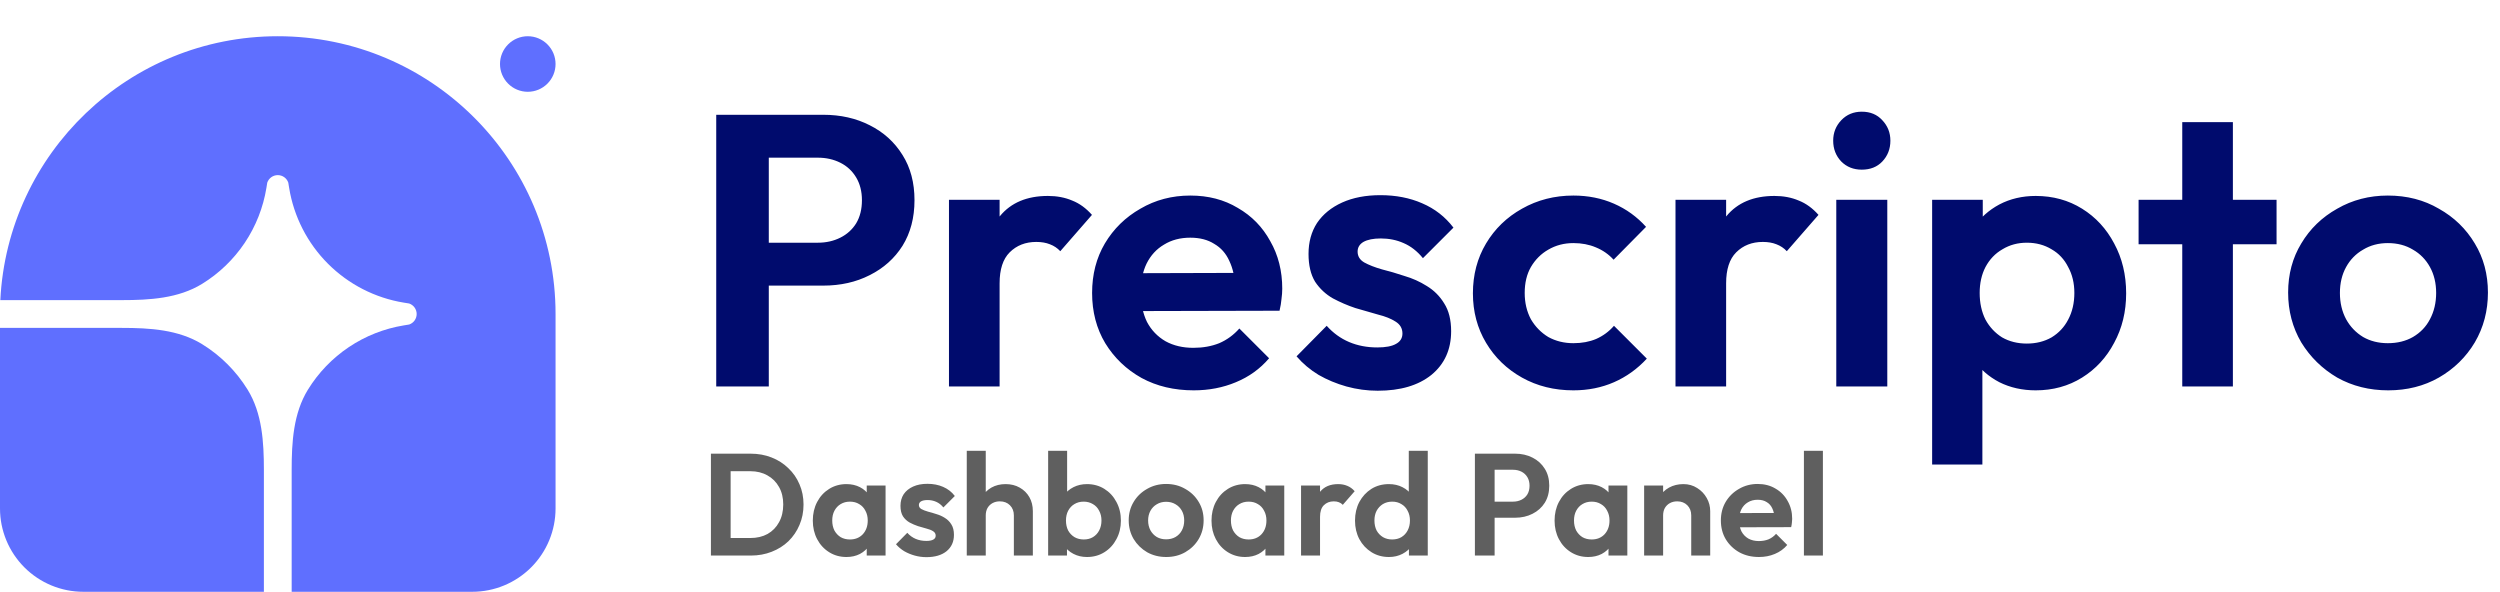
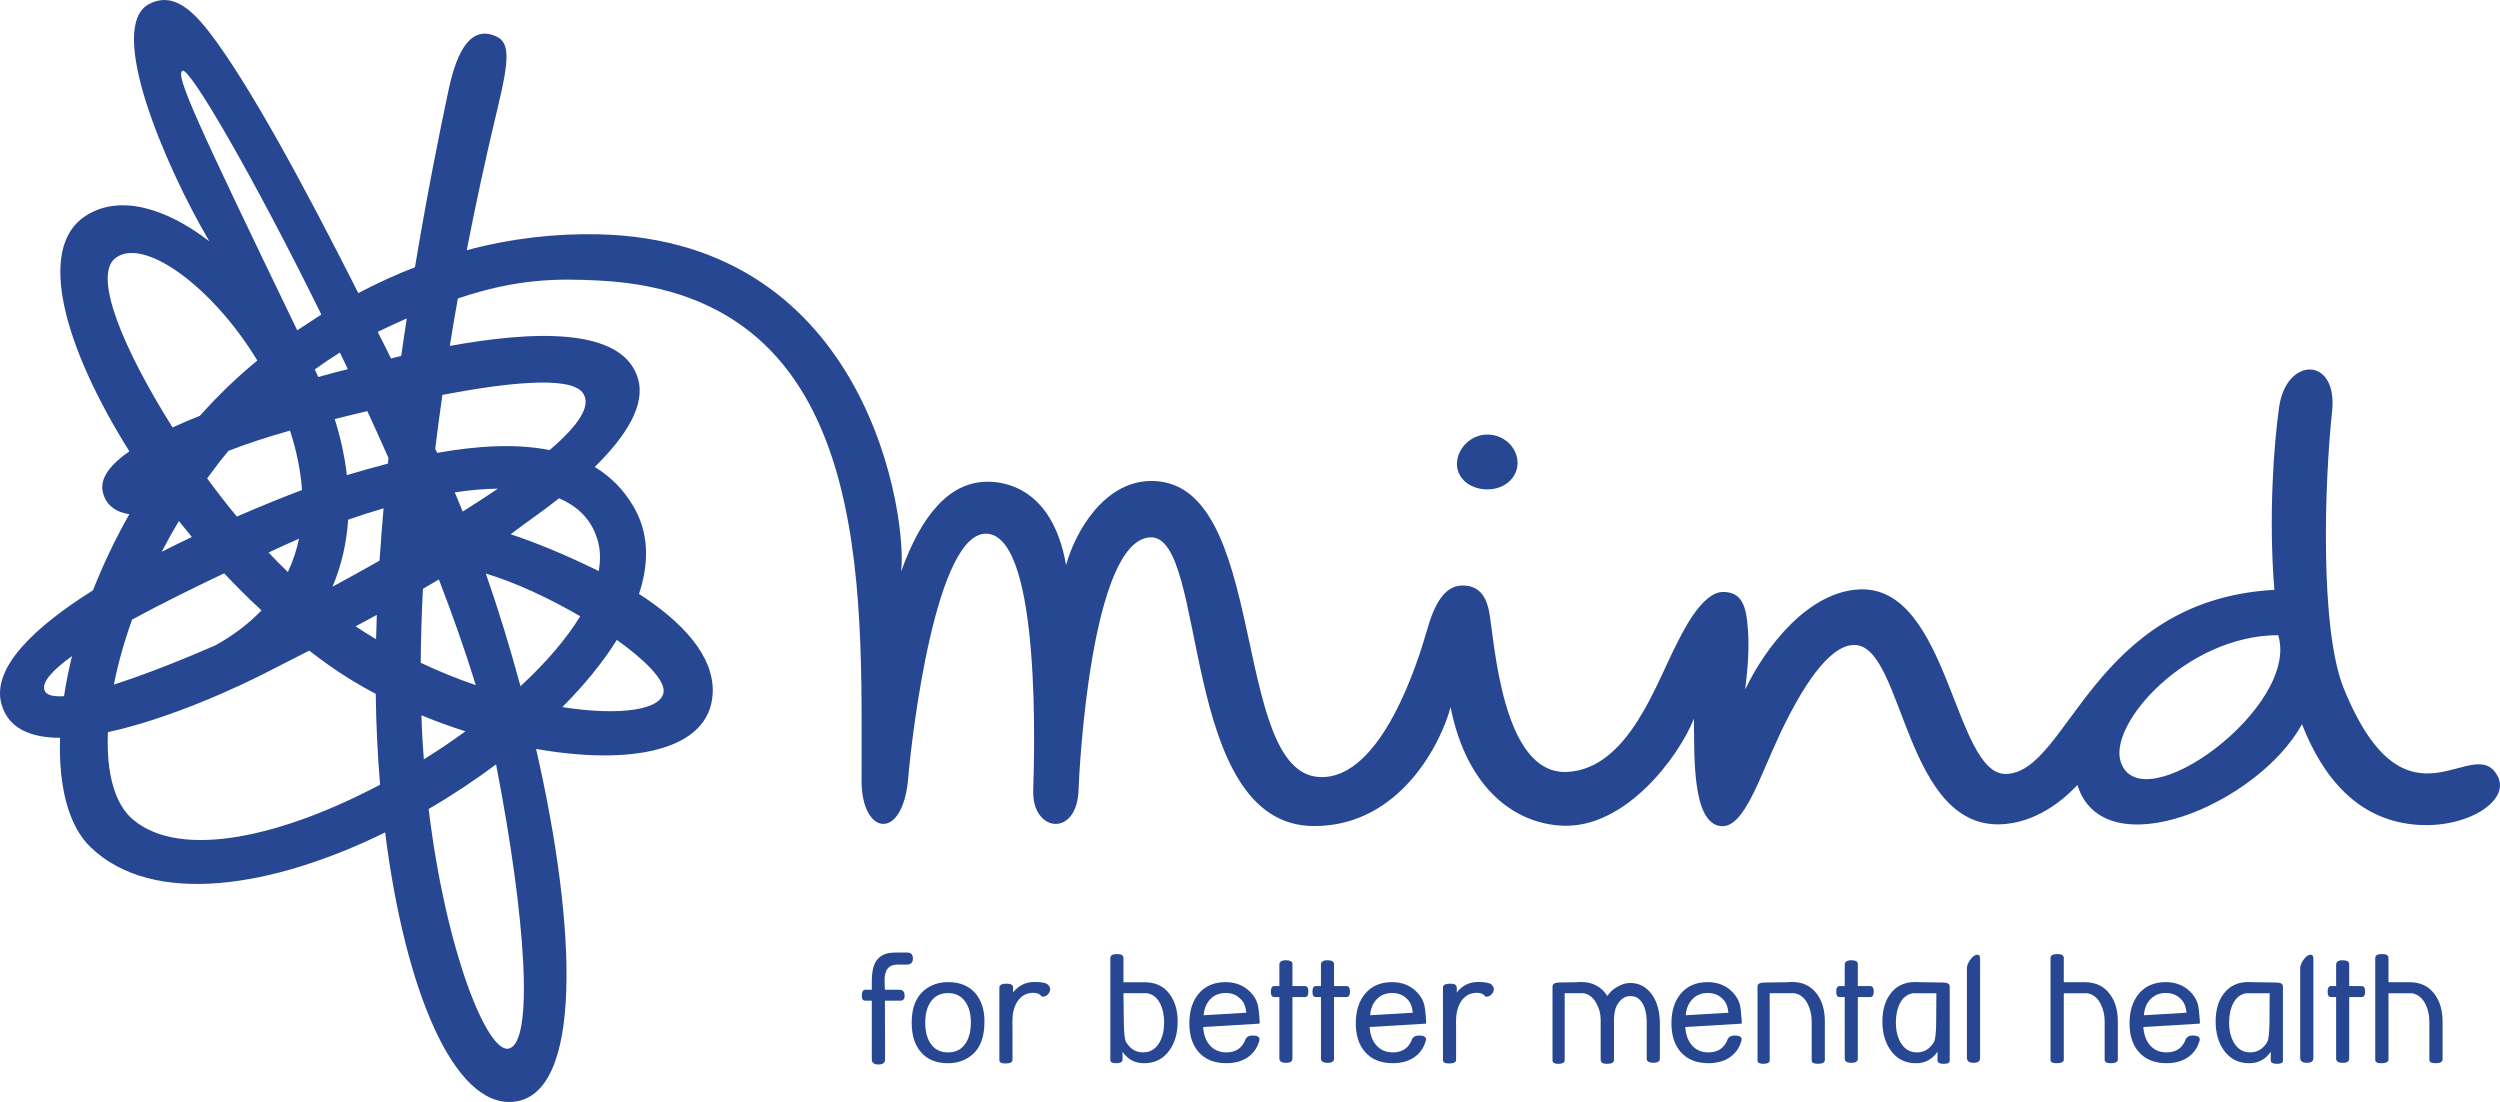
- <svg xmlns="http://www.w3.org/2000/svg" width="207" height="49" viewBox="0 0 207 49" fill="none">
-   <path d="M23 3C35.703 3 46 13.297 46 26V42.1C46 43.93 45.273 45.685 43.979 46.979C42.685 48.273 40.93 49 39.1 49H24.15V38.91C24.15 36.608 24.29 34.222 25.497 32.263C26.362 30.859 27.518 29.657 28.888 28.738C30.258 27.82 31.81 27.208 33.437 26.942L33.878 26.87C34.059 26.808 34.217 26.691 34.328 26.535C34.44 26.379 34.5 26.192 34.5 26C34.5 25.808 34.44 25.621 34.328 25.465C34.217 25.309 34.059 25.192 33.878 25.129L33.437 25.058C31.059 24.67 28.863 23.544 27.159 21.84C25.456 20.137 24.33 17.941 23.942 15.563L23.87 15.122C23.808 14.941 23.691 14.783 23.535 14.671C23.379 14.56 23.192 14.5 23 14.5C22.808 14.5 22.621 14.56 22.465 14.671C22.309 14.783 22.191 14.941 22.129 15.122L22.058 15.563C21.792 17.19 21.18 18.741 20.261 20.111C19.343 21.481 18.141 22.638 16.737 23.502C14.777 24.71 12.392 24.85 10.09 24.85H0.027C0.629 12.682 10.683 3 23 3Z" fill="#5F6FFF" />
-   <path d="M0 27.15H10.09C12.392 27.15 14.777 27.29 16.737 28.498C18.269 29.442 19.558 30.731 20.502 32.263C21.71 34.222 21.85 36.608 21.85 38.91V49H6.9C5.07 49 3.315 48.273 2.021 46.979C0.727 45.685 0 43.93 0 42.1L0 27.15ZM46 5.3C46 5.91 45.758 6.495 45.326 6.926C44.895 7.358 44.31 7.6 43.7 7.6C43.09 7.6 42.505 7.358 42.074 6.926C41.642 6.495 41.4 5.91 41.4 5.3C41.4 4.69 41.642 4.105 42.074 3.674C42.505 3.242 43.09 3 43.7 3C44.31 3 44.895 3.242 45.326 3.674C45.758 4.105 46 4.69 46 5.3Z" fill="#5F6FFF" />
-   <path d="M62.504 23.648V20.096H67.72C68.403 20.096 69.021 19.957 69.576 19.68C70.131 19.403 70.568 19.008 70.888 18.496C71.208 17.963 71.368 17.323 71.368 16.576C71.368 15.851 71.208 15.221 70.888 14.688C70.568 14.155 70.131 13.749 69.576 13.472C69.021 13.195 68.403 13.056 67.72 13.056H62.504V9.504H68.168C69.597 9.504 70.877 9.792 72.008 10.368C73.16 10.944 74.067 11.765 74.728 12.832C75.389 13.877 75.72 15.125 75.72 16.576C75.72 18.027 75.389 19.285 74.728 20.352C74.067 21.397 73.16 22.208 72.008 22.784C70.877 23.36 69.597 23.648 68.168 23.648H62.504ZM59.304 32V9.504H63.656V32H59.304ZM78.575 32V16.544H82.767V32H78.575ZM82.767 23.456L81.135 22.368C81.327 20.469 81.881 18.976 82.799 17.888C83.716 16.779 85.039 16.224 86.767 16.224C87.513 16.224 88.185 16.352 88.783 16.608C89.38 16.843 89.924 17.237 90.415 17.792L87.791 20.8C87.556 20.544 87.268 20.352 86.927 20.224C86.607 20.096 86.233 20.032 85.807 20.032C84.911 20.032 84.175 20.32 83.599 20.896C83.044 21.451 82.767 22.304 82.767 23.456ZM98.842 32.32C97.22 32.32 95.78 31.979 94.522 31.296C93.263 30.592 92.26 29.632 91.514 28.416C90.788 27.2 90.426 25.813 90.426 24.256C90.426 22.72 90.778 21.355 91.482 20.16C92.207 18.944 93.188 17.984 94.426 17.28C95.663 16.555 97.039 16.192 98.554 16.192C100.047 16.192 101.359 16.533 102.49 17.216C103.642 17.877 104.538 18.795 105.178 19.968C105.839 21.12 106.17 22.432 106.17 23.904C106.17 24.181 106.148 24.469 106.106 24.768C106.084 25.045 106.031 25.365 105.946 25.728L92.954 25.76V22.624L103.994 22.592L102.298 23.904C102.255 22.987 102.084 22.219 101.786 21.6C101.508 20.981 101.092 20.512 100.538 20.192C100.004 19.851 99.343 19.68 98.554 19.68C97.722 19.68 96.996 19.872 96.378 20.256C95.759 20.619 95.279 21.141 94.938 21.824C94.618 22.485 94.458 23.275 94.458 24.192C94.458 25.131 94.628 25.952 94.97 26.656C95.332 27.339 95.844 27.872 96.506 28.256C97.167 28.619 97.935 28.8 98.81 28.8C99.599 28.8 100.314 28.672 100.954 28.416C101.594 28.139 102.148 27.733 102.618 27.2L105.082 29.664C104.335 30.539 103.418 31.2 102.33 31.648C101.263 32.096 100.1 32.32 98.842 32.32ZM114.074 32.352C113.2 32.352 112.336 32.235 111.482 32C110.65 31.765 109.882 31.445 109.178 31.04C108.474 30.613 107.866 30.101 107.354 29.504L109.85 26.976C110.384 27.573 111.002 28.021 111.706 28.32C112.41 28.619 113.189 28.768 114.042 28.768C114.725 28.768 115.237 28.672 115.578 28.48C115.941 28.288 116.122 28 116.122 27.616C116.122 27.189 115.93 26.859 115.546 26.624C115.184 26.389 114.704 26.197 114.106 26.048C113.509 25.877 112.88 25.696 112.218 25.504C111.578 25.291 110.96 25.024 110.362 24.704C109.765 24.363 109.274 23.904 108.89 23.328C108.528 22.731 108.346 21.963 108.346 21.024C108.346 20.043 108.581 19.189 109.05 18.464C109.541 17.739 110.234 17.173 111.13 16.768C112.026 16.363 113.082 16.16 114.298 16.16C115.578 16.16 116.73 16.384 117.754 16.832C118.8 17.28 119.664 17.952 120.346 18.848L117.818 21.376C117.349 20.8 116.816 20.384 116.218 20.128C115.642 19.872 115.013 19.744 114.33 19.744C113.712 19.744 113.232 19.84 112.89 20.032C112.57 20.224 112.41 20.491 112.41 20.832C112.41 21.216 112.592 21.515 112.954 21.728C113.338 21.941 113.829 22.133 114.426 22.304C115.024 22.453 115.642 22.635 116.282 22.848C116.944 23.04 117.562 23.317 118.138 23.68C118.736 24.043 119.216 24.523 119.578 25.12C119.962 25.717 120.154 26.485 120.154 27.424C120.154 28.939 119.61 30.144 118.522 31.04C117.434 31.915 115.952 32.352 114.074 32.352ZM130.277 32.32C128.698 32.32 127.28 31.968 126.021 31.264C124.762 30.56 123.77 29.6 123.045 28.384C122.32 27.168 121.957 25.803 121.957 24.288C121.957 22.752 122.32 21.376 123.045 20.16C123.77 18.944 124.762 17.984 126.021 17.28C127.301 16.555 128.72 16.192 130.277 16.192C131.493 16.192 132.613 16.416 133.637 16.864C134.661 17.312 135.546 17.952 136.293 18.784L133.605 21.504C133.2 21.056 132.709 20.715 132.133 20.48C131.578 20.245 130.96 20.128 130.277 20.128C129.509 20.128 128.816 20.309 128.197 20.672C127.6 21.013 127.12 21.493 126.757 22.112C126.416 22.709 126.245 23.424 126.245 24.256C126.245 25.067 126.416 25.792 126.757 26.432C127.12 27.051 127.6 27.541 128.197 27.904C128.816 28.245 129.509 28.416 130.277 28.416C130.981 28.416 131.61 28.299 132.165 28.064C132.741 27.808 133.232 27.445 133.637 26.976L136.357 29.696C135.568 30.549 134.661 31.2 133.637 31.648C132.613 32.096 131.493 32.32 130.277 32.32ZM138.731 32V16.544H142.923V32H138.731ZM142.923 23.456L141.291 22.368C141.483 20.469 142.038 18.976 142.955 17.888C143.872 16.779 145.195 16.224 146.923 16.224C147.67 16.224 148.342 16.352 148.939 16.608C149.536 16.843 150.08 17.237 150.571 17.792L147.947 20.8C147.712 20.544 147.424 20.352 147.083 20.224C146.763 20.096 146.39 20.032 145.963 20.032C145.067 20.032 144.331 20.32 143.755 20.896C143.2 21.451 142.923 22.304 142.923 23.456ZM152.044 32V16.544H156.268V32H152.044ZM154.156 14.048C153.473 14.048 152.908 13.824 152.46 13.376C152.012 12.907 151.788 12.331 151.788 11.648C151.788 10.987 152.012 10.421 152.46 9.952C152.908 9.483 153.473 9.248 154.156 9.248C154.86 9.248 155.425 9.483 155.852 9.952C156.3 10.421 156.524 10.987 156.524 11.648C156.524 12.331 156.3 12.907 155.852 13.376C155.425 13.824 154.86 14.048 154.156 14.048ZM168.557 32.32C167.448 32.32 166.445 32.096 165.549 31.648C164.653 31.179 163.938 30.549 163.405 29.76C162.872 28.971 162.584 28.064 162.541 27.04V21.568C162.584 20.544 162.872 19.637 163.405 18.848C163.96 18.037 164.674 17.397 165.549 16.928C166.445 16.459 167.448 16.224 168.557 16.224C169.986 16.224 171.266 16.576 172.397 17.28C173.528 17.984 174.413 18.944 175.053 20.16C175.714 21.376 176.045 22.752 176.045 24.288C176.045 25.803 175.714 27.168 175.053 28.384C174.413 29.6 173.528 30.56 172.397 31.264C171.266 31.968 169.986 32.32 168.557 32.32ZM167.821 28.448C168.589 28.448 169.272 28.277 169.869 27.936C170.466 27.573 170.925 27.083 171.245 26.464C171.586 25.824 171.757 25.088 171.757 24.256C171.757 23.445 171.586 22.731 171.245 22.112C170.925 21.472 170.466 20.981 169.869 20.64C169.272 20.277 168.589 20.096 167.821 20.096C167.074 20.096 166.402 20.277 165.805 20.64C165.208 20.981 164.738 21.472 164.397 22.112C164.077 22.731 163.917 23.445 163.917 24.256C163.917 25.088 164.077 25.824 164.397 26.464C164.738 27.083 165.197 27.573 165.773 27.936C166.37 28.277 167.053 28.448 167.821 28.448ZM159.981 38.464V16.544H164.173V20.608L163.469 24.352L164.141 28.096V38.464H159.981ZM180.691 32V10.112H184.883V32H180.691ZM177.075 20.224V16.544H188.499V20.224H177.075ZM197.745 32.32C196.188 32.32 194.78 31.968 193.521 31.264C192.284 30.539 191.292 29.568 190.545 28.352C189.82 27.115 189.457 25.739 189.457 24.224C189.457 22.709 189.82 21.355 190.545 20.16C191.27 18.944 192.262 17.984 193.521 17.28C194.78 16.555 196.177 16.192 197.713 16.192C199.292 16.192 200.7 16.555 201.937 17.28C203.196 17.984 204.188 18.944 204.913 20.16C205.638 21.355 206.001 22.709 206.001 24.224C206.001 25.739 205.638 27.115 204.913 28.352C204.188 29.568 203.196 30.539 201.937 31.264C200.7 31.968 199.302 32.32 197.745 32.32ZM197.713 28.416C198.502 28.416 199.196 28.245 199.793 27.904C200.412 27.541 200.881 27.051 201.201 26.432C201.542 25.792 201.713 25.067 201.713 24.256C201.713 23.445 201.542 22.731 201.201 22.112C200.86 21.493 200.39 21.013 199.793 20.672C199.196 20.309 198.502 20.128 197.713 20.128C196.945 20.128 196.262 20.309 195.665 20.672C195.068 21.013 194.598 21.493 194.257 22.112C193.916 22.731 193.745 23.445 193.745 24.256C193.745 25.067 193.916 25.792 194.257 26.432C194.598 27.051 195.068 27.541 195.665 27.904C196.262 28.245 196.945 28.416 197.713 28.416Z" fill="#000B6D" />
-   <path d="M59.98 46V44.548H62.128C62.672 44.548 63.148 44.436 63.556 44.212C63.964 43.98 64.28 43.656 64.504 43.24C64.736 42.824 64.852 42.332 64.852 41.764C64.852 41.212 64.736 40.732 64.504 40.324C64.272 39.908 63.952 39.588 63.544 39.364C63.136 39.132 62.664 39.016 62.128 39.016H59.944V37.564H62.152C62.776 37.564 63.352 37.668 63.88 37.876C64.416 38.084 64.88 38.38 65.272 38.764C65.672 39.14 65.98 39.584 66.196 40.096C66.42 40.608 66.532 41.168 66.532 41.776C66.532 42.384 66.42 42.948 66.196 43.468C65.98 43.98 65.676 44.428 65.284 44.812C64.892 45.188 64.428 45.48 63.892 45.688C63.364 45.896 62.792 46 62.176 46H59.98ZM58.864 46V37.564H60.496V46H58.864ZM70.085 46.12C69.557 46.12 69.081 45.988 68.657 45.724C68.233 45.46 67.901 45.1 67.661 44.644C67.421 44.188 67.301 43.676 67.301 43.108C67.301 42.532 67.421 42.016 67.661 41.56C67.901 41.104 68.233 40.744 68.657 40.48C69.081 40.216 69.557 40.084 70.085 40.084C70.501 40.084 70.873 40.168 71.201 40.336C71.529 40.504 71.789 40.74 71.981 41.044C72.181 41.34 72.289 41.676 72.305 42.052V44.14C72.289 44.524 72.181 44.864 71.981 45.16C71.789 45.456 71.529 45.692 71.201 45.868C70.873 46.036 70.501 46.12 70.085 46.12ZM70.373 44.668C70.813 44.668 71.169 44.524 71.441 44.236C71.713 43.94 71.849 43.56 71.849 43.096C71.849 42.792 71.785 42.524 71.657 42.292C71.537 42.052 71.365 41.868 71.141 41.74C70.925 41.604 70.669 41.536 70.373 41.536C70.085 41.536 69.829 41.604 69.605 41.74C69.389 41.868 69.217 42.052 69.089 42.292C68.969 42.524 68.909 42.792 68.909 43.096C68.909 43.408 68.969 43.684 69.089 43.924C69.217 44.156 69.389 44.34 69.605 44.476C69.829 44.604 70.085 44.668 70.373 44.668ZM71.765 46V44.44L72.017 43.024L71.765 41.632V40.204H73.325V46H71.765ZM76.707 46.132C76.379 46.132 76.055 46.088 75.736 46C75.424 45.912 75.135 45.792 74.871 45.64C74.608 45.48 74.379 45.288 74.188 45.064L75.124 44.116C75.323 44.34 75.555 44.508 75.82 44.62C76.084 44.732 76.376 44.788 76.695 44.788C76.951 44.788 77.144 44.752 77.272 44.68C77.407 44.608 77.475 44.5 77.475 44.356C77.475 44.196 77.403 44.072 77.26 43.984C77.124 43.896 76.944 43.824 76.719 43.768C76.496 43.704 76.26 43.636 76.011 43.564C75.772 43.484 75.54 43.384 75.316 43.264C75.091 43.136 74.907 42.964 74.763 42.748C74.627 42.524 74.559 42.236 74.559 41.884C74.559 41.516 74.647 41.196 74.823 40.924C75.007 40.652 75.267 40.44 75.603 40.288C75.939 40.136 76.335 40.06 76.791 40.06C77.272 40.06 77.704 40.144 78.088 40.312C78.48 40.48 78.803 40.732 79.059 41.068L78.112 42.016C77.936 41.8 77.736 41.644 77.511 41.548C77.296 41.452 77.059 41.404 76.803 41.404C76.572 41.404 76.391 41.44 76.263 41.512C76.144 41.584 76.084 41.684 76.084 41.812C76.084 41.956 76.151 42.068 76.287 42.148C76.431 42.228 76.615 42.3 76.84 42.364C77.064 42.42 77.296 42.488 77.535 42.568C77.784 42.64 78.016 42.744 78.231 42.88C78.456 43.016 78.635 43.196 78.772 43.42C78.915 43.644 78.987 43.932 78.987 44.284C78.987 44.852 78.784 45.304 78.376 45.64C77.968 45.968 77.412 46.132 76.707 46.132ZM83.948 46V42.676C83.948 42.332 83.84 42.052 83.624 41.836C83.408 41.62 83.128 41.512 82.784 41.512C82.56 41.512 82.36 41.56 82.184 41.656C82.008 41.752 81.868 41.888 81.764 42.064C81.668 42.24 81.62 42.444 81.62 42.676L81.008 42.364C81.008 41.908 81.104 41.512 81.296 41.176C81.488 40.832 81.752 40.564 82.088 40.372C82.432 40.18 82.824 40.084 83.264 40.084C83.704 40.084 84.092 40.18 84.428 40.372C84.772 40.564 85.04 40.828 85.232 41.164C85.424 41.5 85.52 41.888 85.52 42.328V46H83.948ZM80.048 46V37.324H81.62V46H80.048ZM90.002 46.12C89.586 46.12 89.21 46.032 88.874 45.856C88.538 45.68 88.27 45.44 88.07 45.136C87.87 44.832 87.762 44.492 87.746 44.116V42.052C87.762 41.676 87.87 41.34 88.07 41.044C88.278 40.74 88.55 40.504 88.886 40.336C89.222 40.168 89.594 40.084 90.002 40.084C90.538 40.084 91.018 40.216 91.442 40.48C91.866 40.744 92.198 41.104 92.438 41.56C92.686 42.016 92.81 42.532 92.81 43.108C92.81 43.676 92.686 44.188 92.438 44.644C92.198 45.1 91.866 45.46 91.442 45.724C91.018 45.988 90.538 46.12 90.002 46.12ZM89.738 44.668C90.026 44.668 90.278 44.604 90.494 44.476C90.718 44.34 90.89 44.156 91.01 43.924C91.138 43.684 91.202 43.408 91.202 43.096C91.202 42.792 91.138 42.524 91.01 42.292C90.89 42.052 90.718 41.868 90.494 41.74C90.27 41.604 90.014 41.536 89.726 41.536C89.438 41.536 89.182 41.604 88.958 41.74C88.742 41.868 88.57 42.052 88.442 42.292C88.322 42.524 88.262 42.792 88.262 43.096C88.262 43.408 88.322 43.684 88.442 43.924C88.57 44.156 88.746 44.34 88.97 44.476C89.194 44.604 89.45 44.668 89.738 44.668ZM86.786 46V37.324H88.358V41.632L88.094 43.024L88.346 44.44V46H86.786ZM96.564 46.12C95.981 46.12 95.453 45.988 94.981 45.724C94.516 45.452 94.144 45.088 93.865 44.632C93.593 44.168 93.457 43.652 93.457 43.084C93.457 42.516 93.593 42.008 93.865 41.56C94.136 41.104 94.508 40.744 94.981 40.48C95.453 40.208 95.977 40.072 96.552 40.072C97.144 40.072 97.672 40.208 98.136 40.48C98.609 40.744 98.981 41.104 99.252 41.56C99.525 42.008 99.66 42.516 99.66 43.084C99.66 43.652 99.525 44.168 99.252 44.632C98.981 45.088 98.609 45.452 98.136 45.724C97.672 45.988 97.148 46.12 96.564 46.12ZM96.552 44.656C96.849 44.656 97.109 44.592 97.332 44.464C97.564 44.328 97.74 44.144 97.861 43.912C97.989 43.672 98.052 43.4 98.052 43.096C98.052 42.792 97.989 42.524 97.861 42.292C97.733 42.06 97.556 41.88 97.332 41.752C97.109 41.616 96.849 41.548 96.552 41.548C96.264 41.548 96.008 41.616 95.784 41.752C95.561 41.88 95.385 42.06 95.257 42.292C95.129 42.524 95.064 42.792 95.064 43.096C95.064 43.4 95.129 43.672 95.257 43.912C95.385 44.144 95.561 44.328 95.784 44.464C96.008 44.592 96.264 44.656 96.552 44.656ZM103.097 46.12C102.569 46.12 102.093 45.988 101.669 45.724C101.245 45.46 100.913 45.1 100.673 44.644C100.433 44.188 100.313 43.676 100.313 43.108C100.313 42.532 100.433 42.016 100.673 41.56C100.913 41.104 101.245 40.744 101.669 40.48C102.093 40.216 102.569 40.084 103.097 40.084C103.513 40.084 103.885 40.168 104.213 40.336C104.541 40.504 104.801 40.74 104.993 41.044C105.193 41.34 105.301 41.676 105.317 42.052V44.14C105.301 44.524 105.193 44.864 104.993 45.16C104.801 45.456 104.541 45.692 104.213 45.868C103.885 46.036 103.513 46.12 103.097 46.12ZM103.385 44.668C103.825 44.668 104.181 44.524 104.453 44.236C104.725 43.94 104.861 43.56 104.861 43.096C104.861 42.792 104.797 42.524 104.669 42.292C104.549 42.052 104.377 41.868 104.153 41.74C103.937 41.604 103.681 41.536 103.385 41.536C103.097 41.536 102.841 41.604 102.617 41.74C102.401 41.868 102.229 42.052 102.101 42.292C101.981 42.524 101.921 42.792 101.921 43.096C101.921 43.408 101.981 43.684 102.101 43.924C102.229 44.156 102.401 44.34 102.617 44.476C102.841 44.604 103.097 44.668 103.385 44.668ZM104.777 46V44.44L105.029 43.024L104.777 41.632V40.204H106.337V46H104.777ZM107.727 46V40.204H109.299V46H107.727ZM109.299 42.796L108.687 42.388C108.759 41.676 108.967 41.116 109.311 40.708C109.655 40.292 110.151 40.084 110.799 40.084C111.079 40.084 111.331 40.132 111.555 40.228C111.779 40.316 111.983 40.464 112.167 40.672L111.183 41.8C111.095 41.704 110.987 41.632 110.859 41.584C110.739 41.536 110.599 41.512 110.439 41.512C110.103 41.512 109.827 41.62 109.611 41.836C109.403 42.044 109.299 42.364 109.299 42.796ZM115.003 46.12C114.467 46.12 113.987 45.988 113.563 45.724C113.139 45.46 112.803 45.1 112.555 44.644C112.315 44.188 112.195 43.676 112.195 43.108C112.195 42.532 112.315 42.016 112.555 41.56C112.803 41.104 113.135 40.744 113.551 40.48C113.975 40.216 114.459 40.084 115.003 40.084C115.419 40.084 115.791 40.168 116.119 40.336C116.455 40.504 116.723 40.74 116.923 41.044C117.131 41.34 117.243 41.676 117.259 42.052V44.116C117.243 44.492 117.135 44.832 116.935 45.136C116.735 45.44 116.467 45.68 116.131 45.856C115.795 46.032 115.419 46.12 115.003 46.12ZM115.267 44.668C115.563 44.668 115.819 44.604 116.035 44.476C116.259 44.34 116.431 44.156 116.551 43.924C116.679 43.684 116.743 43.408 116.743 43.096C116.743 42.792 116.679 42.524 116.551 42.292C116.431 42.052 116.259 41.868 116.035 41.74C115.819 41.604 115.567 41.536 115.279 41.536C114.983 41.536 114.723 41.604 114.499 41.74C114.283 41.876 114.111 42.06 113.983 42.292C113.863 42.524 113.803 42.792 113.803 43.096C113.803 43.408 113.863 43.684 113.983 43.924C114.111 44.156 114.287 44.34 114.511 44.476C114.735 44.604 114.987 44.668 115.267 44.668ZM118.219 46H116.659V44.44L116.911 43.024L116.647 41.632V37.324H118.219V46ZM123.322 42.868V41.536H125.278C125.534 41.536 125.766 41.484 125.974 41.38C126.182 41.276 126.346 41.128 126.466 40.936C126.586 40.736 126.646 40.496 126.646 40.216C126.646 39.944 126.586 39.708 126.466 39.508C126.346 39.308 126.182 39.156 125.974 39.052C125.766 38.948 125.534 38.896 125.278 38.896H123.322V37.564H125.446C125.982 37.564 126.462 37.672 126.886 37.888C127.318 38.104 127.658 38.412 127.906 38.812C128.154 39.204 128.278 39.672 128.278 40.216C128.278 40.76 128.154 41.232 127.906 41.632C127.658 42.024 127.318 42.328 126.886 42.544C126.462 42.76 125.982 42.868 125.446 42.868H123.322ZM122.122 46V37.564H123.754V46H122.122ZM131.503 46.12C130.975 46.12 130.499 45.988 130.075 45.724C129.651 45.46 129.319 45.1 129.079 44.644C128.839 44.188 128.719 43.676 128.719 43.108C128.719 42.532 128.839 42.016 129.079 41.56C129.319 41.104 129.651 40.744 130.075 40.48C130.499 40.216 130.975 40.084 131.503 40.084C131.919 40.084 132.291 40.168 132.619 40.336C132.947 40.504 133.207 40.74 133.399 41.044C133.599 41.34 133.707 41.676 133.723 42.052V44.14C133.707 44.524 133.599 44.864 133.399 45.16C133.207 45.456 132.947 45.692 132.619 45.868C132.291 46.036 131.919 46.12 131.503 46.12ZM131.791 44.668C132.231 44.668 132.587 44.524 132.859 44.236C133.131 43.94 133.267 43.56 133.267 43.096C133.267 42.792 133.203 42.524 133.075 42.292C132.955 42.052 132.783 41.868 132.559 41.74C132.343 41.604 132.087 41.536 131.791 41.536C131.503 41.536 131.247 41.604 131.023 41.74C130.807 41.868 130.635 42.052 130.507 42.292C130.387 42.524 130.327 42.792 130.327 43.096C130.327 43.408 130.387 43.684 130.507 43.924C130.635 44.156 130.807 44.34 131.023 44.476C131.247 44.604 131.503 44.668 131.791 44.668ZM133.183 46V44.44L133.435 43.024L133.183 41.632V40.204H134.743V46H133.183ZM140.034 46V42.676C140.034 42.332 139.926 42.052 139.71 41.836C139.494 41.62 139.214 41.512 138.87 41.512C138.646 41.512 138.446 41.56 138.27 41.656C138.094 41.752 137.954 41.888 137.85 42.064C137.754 42.24 137.706 42.444 137.706 42.676L137.094 42.364C137.094 41.908 137.19 41.512 137.382 41.176C137.582 40.832 137.854 40.564 138.198 40.372C138.55 40.18 138.946 40.084 139.386 40.084C139.81 40.084 140.19 40.192 140.526 40.408C140.862 40.616 141.126 40.892 141.318 41.236C141.51 41.572 141.605 41.936 141.605 42.328V46H140.034ZM136.134 46V40.204H137.706V46H136.134ZM145.644 46.12C145.036 46.12 144.496 45.992 144.024 45.736C143.552 45.472 143.176 45.112 142.896 44.656C142.624 44.2 142.488 43.68 142.488 43.096C142.488 42.52 142.62 42.008 142.884 41.56C143.156 41.104 143.524 40.744 143.988 40.48C144.452 40.208 144.968 40.072 145.536 40.072C146.096 40.072 146.588 40.2 147.012 40.456C147.444 40.704 147.78 41.048 148.02 41.488C148.268 41.92 148.392 42.412 148.392 42.964C148.392 43.068 148.384 43.176 148.368 43.288C148.36 43.392 148.34 43.512 148.308 43.648L143.436 43.66V42.484L147.576 42.472L146.94 42.964C146.924 42.62 146.86 42.332 146.748 42.1C146.644 41.868 146.488 41.692 146.28 41.572C146.08 41.444 145.832 41.38 145.536 41.38C145.224 41.38 144.952 41.452 144.72 41.596C144.488 41.732 144.308 41.928 144.18 42.184C144.06 42.432 144 42.728 144 43.072C144 43.424 144.064 43.732 144.192 43.996C144.328 44.252 144.52 44.452 144.768 44.596C145.016 44.732 145.304 44.8 145.632 44.8C145.928 44.8 146.196 44.752 146.436 44.656C146.676 44.552 146.884 44.4 147.06 44.2L147.984 45.124C147.704 45.452 147.36 45.7 146.952 45.868C146.552 46.036 146.116 46.12 145.644 46.12ZM149.364 46V37.324H150.936V46H149.364Z" fill="#5F5F5F" />
+ <svg xmlns="http://www.w3.org/2000/svg" version="1.1" id="svg1" width="770.467" height="339.613" viewBox="0 0 770.467 339.613">
+   <defs id="defs1" />
+   <g id="g1">
+     <g id="group-R5">
+       <path id="path2" d="m 4901.75,786.391 c -28.7,88.097 153.13,292.149 364.01,292.619 51.64,-165.6 -317.32,-435.17 -364.01,-292.619 M 927.395,1724.35 c -8.118,-2.12 -15.993,-3.88 -23.641,-5.88 -9.992,20.58 -20.231,41.16 -30.695,61.63 23.523,11.29 45.867,21.64 67.156,31.05 -4.469,-28.46 -8.582,-57.63 -12.82,-86.8 m 418.235,-83.62 c 24.81,-29.87 -10,-78.33 -75.28,-133.96 -77.03,15.4 -166.42,10.23 -259.8,-6.47 -1.65,3.29 -2.94,6.35 -4.59,9.41 5.06,41.05 10.58,82.79 16.58,124.67 144.43,27.52 291.57,44.33 323.09,6.35 m 37.63,-349.67 c 4.7,-20.11 4.59,-41.51 0.59,-63.97 -75.39,37.4 -148.31,67.04 -203.47,85.15 41.63,31.87 75.15,53.75 111.73,83.03 46.34,-19.52 79.15,-53.16 91.15,-104.21 m 150.66,-341.779 c -2.35,-42.812 -99.03,-57.742 -234.16,-36.57 50.68,50.93 93.5,103.139 126.07,155.359 64.58,-46.22 109.62,-91.39 108.09,-118.789 M 1175.79,123.41 c -49.28,-11.289 -145.13,223.942 -185.005,553.84 54.105,31.398 106.675,66.332 155.845,103.031 69.5,-358.019 87.85,-643.812 29.16,-656.871 M 308.281,651.961 c -43.75,36.348 -62.922,109.621 -58.804,202.879 137.961,29.64 298.621,101.851 386.125,148.08 12.699,6.59 40.574,20.46 79.148,40.34 14.938,-11.53 29.992,-22.82 45.285,-33.64 33.516,-23.87 69.977,-45.858 108.438,-66.331 0.941,-71.508 4.23,-141.84 10.113,-209.937 C 656.418,615.852 421.074,558.699 308.281,651.961 m -2.937,463.049 c 64.453,34.92 138.429,71.62 212.761,106.9 27.637,-29.4 56.575,-58.21 86.329,-85.63 -28.227,-29.51 -63.395,-56.92 -106.676,-80.9 -74.57,-32.59 -161.25,-67.161 -234.52,-90.571 9.407,47.871 23.524,98.321 42.106,150.201 m 138.074,190.87 c -23.051,-10.93 -46.223,-22.22 -69.508,-34.1 12.235,23.64 25.406,47.4 39.637,70.92 9.766,-12.35 19.758,-24.58 29.871,-36.82 m -176.301,644.99 c 65.633,49.63 224.875,-67.51 327.668,-236.99 -48.219,-39.63 -92.207,-82.56 -132.781,-127.84 -21.875,-8.82 -43.164,-17.65 -63.16,-26.93 -113.848,181.24 -185.477,351.07 -131.727,391.76 m 154.781,432.7 c 16.582,7.99 162.774,-242.4 320.844,-563.48 -10.23,-6.47 -45.515,-29.64 -55.746,-36.46 -230.519,477.97 -283.328,591.35 -265.098,599.94 m 381.887,-689.8 c -19.762,-4.94 -42.812,-11.06 -68.215,-18.11 -2.468,5.88 -5.293,11.64 -8.113,17.41 18.813,13.64 38.223,26.81 58.102,39.16 6.113,-12.82 12.23,-25.64 18.461,-38.34 z m 73.504,-442.57 c -39.398,-22.23 -76.445,-42.82 -108.789,-60.22 21.289,49.75 32.578,101.97 36.227,154.89 26.933,9.53 54.57,18.35 81.855,26.35 -3.523,-40.22 -6.586,-80.8 -9.293,-121.02 m 192.181,113.38 c -6.12,15.05 -12.23,29.87 -18.35,44.45 34.82,5.3 68.46,8.24 99.86,8.59 -25.99,-17.41 -53.4,-35.4 -81.51,-53.04 m 133.61,-403.65 c -23.88,88.32 -50.93,176.42 -80.1,260.39 67.16,-19.75 146.67,-57.04 218.18,-98.56 -32.46,-53.16 -80.1,-108.2 -138.08,-161.83 m -333.787,108.79 c -15.992,9.41 -31.754,19.17 -47.398,29.64 15.761,8.47 32.109,17.4 49.046,26.47 -0.589,-18.71 -1.175,-37.41 -1.648,-56.11 m 108.324,116.44 c 12.231,6.93 24.463,14.23 36.813,21.64 32.69,-85.04 61.75,-167.6 85.38,-244.402 -41.87,14.352 -84.56,31.524 -127.369,51.752 0.352,55.39 2.114,112.55 5.176,171.01 m -319.203,101.26 c 10.703,4.94 21.641,9.53 32.699,14.47 -5.527,-26.46 -14,-52.11 -25.758,-77.04 -14.933,14.47 -29.871,29.64 -44.574,45.17 12.817,5.87 25.403,11.64 37.633,17.4 m 39.637,127.02 c -34.93,-13.17 -88.446,-34.34 -150.547,-61.28 -23.754,28.58 -46.805,58.11 -68.68,88.22 15.754,21.64 31.989,42.92 49.278,63.63 39.988,15.52 87.152,31.4 142.191,46.8 14.82,-45.28 24.578,-91.38 27.758,-137.37 M 976.676,835.898 c -1.18,18.942 -2.004,38.231 -2.59,57.872 33.284,-13.872 67.514,-26.11 101.734,-37.051 -31.05,-22.688 -63.15,-44.207 -96.207,-64.797 -1.058,14.457 -1.996,29.289 -2.937,43.976 m -78.684,652.642 c -0.472,-4.36 -0.824,-8.82 -1.41,-13.06 -31.641,-8.23 -63.512,-17.05 -94.797,-26.58 -5.055,43.4 -14.699,87.03 -28.109,129.61 20.933,5.29 46.691,11.65 75.39,18.35 16.465,-35.87 32.813,-72.1 48.926,-108.32 M 147.98,937.988 c -25.523,-1.758 -42.105,2.364 -45.519,14.942 -5.059,18.82 19.996,45.871 63.984,77.74 -7.761,-31.631 -13.882,-62.69 -18.465,-92.682 M 5773.61,752.051 c -55.04,108.429 -210.41,-153.719 -356.12,203.59 -56.34,137.959 -44.23,481.859 -27.07,640.399 13.54,127.84 -105.73,127.37 -122.43,10.35 -12.34,-87.16 -24.69,-252.63 -11.05,-422.59 -422.58,-23.76 -475.63,-423.171 -620.64,-425.628 -119.14,-1.891 -131.61,431.858 -335.31,426.688 -121.26,-3.18 -221.7,-135.49 -267.1,-231.34 5.65,49.4 11.06,99.74 4.58,157.48 -5.41,49.28 -21.99,67.63 -55.86,67.86 -50.11,0.35 -97.38,-101.26 -106.08,-118.07 -48.11,-91.739 -112.09,-290.86 -254.16,-297.919 -152.2,-7.652 -168.2,308.489 -180.54,371.069 -8.94,45.75 -32.11,60.33 -62.93,59.75 -40.1,-0.95 -63.27,-43.28 -79.5,-99.62 -21.17,-74.81 -105.73,-348.371 -248.4,-343.078 -209.23,7.528 -115.61,694.498 -395.29,684.268 -103.38,-3.77 -169.36,-114.44 -191.59,-194.3 -31.99,182.89 -147.49,192.54 -180.42,192.65 -88.91,0.59 -153.84,-76.8 -200.88,-207.58 14.82,115.85 -69.74,765.3 -700.03,779.53 -97.15,2 -198.88,-8.7 -304.03,-36.81 21.64,110.43 45.52,221.23 72.1,331.31 27.05,112.32 27.17,149.02 -4.12,163.01 -57.04,25.64 -90.09,-30.34 -109.73,-123.14 -20.23,-94.79 -49.397,-239.34 -77.862,-410.46 -43.281,-16.82 -87.031,-36.58 -130.902,-59.87 -125.375,248.05 -253.566,485.5 -344.723,603.47 -45.75,59.16 -88.558,90.8 -138.543,64.92 -100.328,-52.1 34.34,-370.12 138.782,-548.54 -101.969,78.33 -208.762,108.79 -286.149,58.57 -114.441,-74.57 -49.168,-304.03 101.379,-544.07 -42.691,-29.64 -67.508,-60.69 -61.863,-91.39 6.469,-35.4 34.691,-50.22 61.863,-53.99 C 265.824,1300.36 238.07,1241.2 214.898,1182.63 80.234,1097.94 -20.797,1003.27 3.668,918.711 19.664,863.191 70.941,841.91 138.922,841.672 134.922,728.77 158.563,637.73 209.371,588.922 353.684,450.141 630.426,495.422 890.23,623.031 935.746,260.309 1048.18,-11.719 1186.03,0.391 1347.62,14.859 1334.45,400.27 1239.07,816.031 c 215.82,-38.222 400.94,-6.23 408.23,127.731 4.82,87.388 -71.86,167.008 -170.3,230.638 24.34,72.79 22.58,142.3 -13.06,202.52 -23.29,39.52 -53.51,69.16 -89.27,90.8 74.57,73.27 117.62,144.43 99.97,204.29 -35.87,121.73 -249.45,109.26 -434.92,75.51 5.76,36.34 11.99,73.16 18.58,109.73 136.54,45.87 228.52,46.58 328.84,41.29 636.17,-33.88 603.82,-707.56 604.3,-1156.849 0,-125.371 95.26,-140.781 107.73,6.481 7.99,95.969 64.45,580.058 185.12,565.008 123.14,-15.29 106.2,-519.258 103.85,-593.481 -2.59,-97.027 101.62,-109.019 104.91,2.473 1.3,46.109 28.82,575.008 165.13,582.888 135.72,7.76 64.45,-666.978 379.18,-667.33 203.47,-0.23 296.85,201.469 315.44,274.981 37.87,-189.242 149.25,-270.039 260.27,-274.16 144.43,-5.289 266.75,158.551 302.15,247.109 1.88,-76.461 -6.47,-243.34 63.74,-248.16 52.93,-3.531 87.74,112.91 135.85,214.398 47.98,101.274 111.61,205.232 171.71,204.412 115.85,-1.18 113.96,-436.81 349.55,-413.759 82.32,8.121 143.01,65.508 165.6,90.211 60.91,-194.774 417.05,-45.282 519.14,140.308 49.16,-125.488 129.49,-218.988 258.15,-231.699 119.14,-12.109 223.7,53.277 194.65,110.68" style="fill:#274793;fill-opacity:1;fill-rule:nonzero;stroke:none" transform="matrix(0.1333333,0,0,-0.1333333,0,339.6133)" />
+       <path id="path3" d="m 3435.47,1415.97 c 39.99,-1.17 71.05,24.93 72.22,59.16 1.06,34.23 -27.75,66.34 -67.74,67.51 -39.99,1.06 -71.16,-31.87 -72.34,-66.22 -0.7,-33.99 28.12,-59.27 67.86,-60.45" style="fill:#274793;fill-opacity:1;fill-rule:nonzero;stroke:none" transform="matrix(0.1333333,0,0,-0.1333333,0,339.6133)" />
+       <path id="path4" d="m 2110.1,331.941 c 0,-8.589 -3.64,-13.41 -11.29,-14.351 h -24.34 c -20,0 -29.88,-12.121 -29.88,-36.231 0,-2.468 0.12,-6.23 0.36,-11.05 0.23,-4.707 0.47,-8.348 0.47,-10.938 h 35.28 c 6.82,-0.699 10.23,-5.41 10.23,-13.762 0,-7.757 -3.41,-11.519 -10.23,-11.519 h -35.28 l 0.35,-135.609 c 0,-7.879 -5.06,-11.879 -15.41,-11.879 -10.23,0 -15.29,4 -15.29,11.879 V 234.09 h -14.82 c -5.52,0 -8.23,3.64 -8.23,10.93 0,9.531 2.71,14.351 8.23,14.351 h 14.82 v 10.348 10.242 c 0,18.93 2.94,33.508 8.7,43.508 8.48,14.703 23.41,21.883 44.82,21.883 h 30.34 c 7.53,-0.942 11.17,-5.532 11.17,-13.411" style="fill:#274793;fill-opacity:1;fill-rule:nonzero;stroke:none" transform="matrix(0.1333333,0,0,-0.1333333,0,339.6133)" />
+       <path id="path5" d="m 2275.47,185.859 c 0,-41.988 -13.53,-70.328 -40.69,-85.269 -13.18,-7.399 -27.65,-11.051 -43.29,-11.051 -27.87,0 -49.16,8.941 -63.75,26.703 -13.76,16.34 -20.46,38.567 -20.46,67.039 0,33.278 9.29,57.86 27.76,73.848 15.4,13.18 34.11,19.891 56.45,19.891 27.05,0 48.1,-8.598 62.92,-25.649 14,-16.351 21.06,-38.101 21.06,-65.512 m -31.4,-1.648 c 0,18.711 -4.01,34.121 -11.88,46.109 -9.29,14.239 -22.94,21.399 -40.7,21.399 -18.35,0 -32.11,-7.278 -41.28,-21.75 -7.76,-12 -11.65,-27.52 -11.65,-46.809 0,-19.289 3.89,-34.93 11.65,-46.918 9.17,-14.48 22.93,-21.64 41.28,-21.64 18.23,0 31.99,7.398 41.17,22.097 7.76,12.11 11.41,27.992 11.41,47.512" style="fill:#274793;fill-opacity:1;fill-rule:nonzero;stroke:none" transform="matrix(0.1333333,0,0,-0.1333333,0,339.6133)" />
+       <path id="path6" d="m 2427.3,260.551 c 0,-4.242 -1.64,-8.121 -5.17,-11.77 -3.29,-3.64 -7.29,-5.41 -11.52,-5.41 -1.65,0 -3.07,0.469 -4.12,1.539 -3.06,4.942 -9.29,7.399 -18.47,7.399 -16.35,0 -28.93,-7.52 -37.87,-22.457 -6.7,-11.411 -10.12,-26.231 -10.12,-44.692 0,-0.949 0,-2.469 0.13,-4.59 0.11,-1.879 0.11,-3.41 0.11,-4.59 V 96.832 c -0.47,-5.293 -6,-7.883 -16.34,-7.883 -9.3,0 -14,2.59 -14,7.883 v 160.887 5.41 1.531 c 0,5.77 5.64,8.82 16.94,8.82 9.87,0 14.7,-3.171 14.7,-9.171 v -11.168 c 12.93,16.109 29.28,24.23 49.27,24.23 16.24,0 26.47,-2 30.94,-5.762 3.64,-3.3 5.52,-6.949 5.52,-11.058" style="fill:#274793;fill-opacity:1;fill-rule:nonzero;stroke:none" transform="matrix(0.1333333,0,0,-0.1333333,0,339.6133)" />
+       <path id="path7" d="m 2722.04,185.859 c 0,-26.23 -6.11,-48.218 -18.58,-65.968 -14.23,-20.243 -33.88,-30.352 -58.92,-30.352 -21.29,0 -37.87,8.82 -49.87,26.461 V 96.832 c -0.83,-4.82 -5.53,-7.293 -14.59,-7.293 -9.05,0 -13.64,2.473 -13.64,7.293 v 235.93 c 0,6 5.18,9.179 15.64,9.179 9.88,0 14.7,-3.179 14.7,-9.179 V 276.66 h 39.64 9.64 c 24.94,0 44.23,-9.168 57.64,-27.64 12.23,-16.469 18.34,-37.399 18.34,-63.161 m -31.28,-2.468 c 0,16.23 -2.71,30.109 -8,41.629 -6.82,15.062 -17.29,23.761 -31.29,26.351 h -5.88 -48.81 l 0.83,-66.691 c 0.23,-25.629 2.12,-41.16 5.41,-46.571 9.52,-15.64 22.58,-23.507 38.81,-23.507 16.7,0 29.52,7.628 38.34,23.16 7.06,12.468 10.59,27.75 10.59,45.629" style="fill:#274793;fill-opacity:1;fill-rule:nonzero;stroke:none" transform="matrix(0.1333333,0,0,-0.1333333,0,339.6133)" />
+       <path id="path8" d="m 2911.64,186.102 c 0,-0.59 -0.12,-1.422 -0.24,-2.59 -0.23,-1.051 -0.23,-1.883 -0.23,-2.473 l -130.2,-7.758 c 1.05,-17.051 5.88,-30.812 14.58,-41.281 9.52,-11.531 22.7,-17.398 39.16,-17.398 22.35,0 37.29,10.57 44.82,31.507 2.82,5.063 8.11,7.532 16.11,7.532 10.47,0 15.64,-3.059 15.64,-9.172 0,-0.828 -0.11,-1.539 -0.36,-2.36 -4.69,-17.289 -14.23,-30.578 -28.34,-39.75 -13.17,-8.589 -29.17,-12.711 -47.99,-12.711 -27.63,0 -48.92,8.473 -64.09,25.774 -14.35,16.226 -21.41,38.34 -21.41,66.32 0,28 6.82,50.348 20.58,67.399 14.94,18.578 35.99,27.879 63.28,27.879 23.88,0 43.51,-8.239 58.69,-24.59 7.17,-7.641 12.23,-16.231 15.05,-25.871 2.01,-6.469 3.65,-19.879 4.95,-40.457 m -30.94,20.218 c -1.06,12.121 -4.35,21.532 -9.76,28 -9.76,11.879 -22.23,17.641 -37.64,17.641 -14.94,0 -27.05,-4.941 -36.22,-14.82 -8.82,-9.411 -13.76,-21.641 -14.94,-36.7 l 98.56,5.879" style="fill:#274793;fill-opacity:1;fill-rule:nonzero;stroke:none" transform="matrix(0.1333333,0,0,-0.1333333,0,339.6133)" />
+       <path id="path9" d="m 3024.18,255.141 c 0,-8.36 -2.58,-12.59 -7.88,-12.59 h -28.92 V 100.469 c 0,-6.809 -4.83,-9.989 -14.59,-9.989 -10.47,0 -15.65,3.18 -15.65,9.989 v 142.082 h -12.22 c -4.94,0 -7.42,4 -7.42,11.879 0,8.941 2.48,13.41 7.42,13.41 h 12.22 v 49.519 c 0,6.7 4.94,10.11 14.83,10.223 10.35,0 15.41,-2.941 15.41,-8.812 v -50.93 h 28.92 c 5.3,0 7.88,-4.231 7.88,-12.699" style="fill:#274793;fill-opacity:1;fill-rule:nonzero;stroke:none" transform="matrix(0.1333333,0,0,-0.1333333,0,339.6133)" />
+       <path id="path10" d="m 3120.4,255.141 c 0,-8.36 -2.71,-12.59 -8,-12.59 h -28.94 V 100.469 c 0,-6.809 -4.82,-9.989 -14.58,-9.989 -10.47,0 -15.64,3.18 -15.64,9.989 v 142.082 h -12.11 c -4.94,0 -7.53,4 -7.53,11.879 0,8.941 2.59,13.41 7.53,13.41 h 12.11 v 49.519 c 0,6.7 4.94,10.11 14.82,10.223 10.34,0 15.4,-2.941 15.4,-8.812 v -50.93 h 28.94 c 5.29,0 8,-4.231 8,-12.699" style="fill:#274793;fill-opacity:1;fill-rule:nonzero;stroke:none" transform="matrix(0.1333333,0,0,-0.1333333,0,339.6133)" />
+       <path id="path11" d="m 3296.46,186.102 c 0,-0.59 -0.12,-1.422 -0.23,-2.59 -0.24,-1.051 -0.24,-1.883 -0.24,-2.473 l -130.19,-7.758 c 1.05,-17.051 5.87,-30.812 14.58,-41.281 9.64,-11.531 22.57,-17.398 39.28,-17.398 22.23,0 37.16,10.57 44.57,31.507 2.94,5.063 8.24,7.532 16.23,7.532 10.47,0 15.65,-3.059 15.65,-9.172 0,-0.828 -0.12,-1.539 -0.35,-2.36 -4.71,-17.289 -14.24,-30.578 -28.35,-39.75 -13.29,-8.589 -29.29,-12.711 -47.98,-12.711 -27.65,0 -48.94,8.473 -64.1,25.774 -14.36,16.226 -21.53,38.34 -21.53,66.32 0,28 6.94,50.348 20.71,67.399 14.93,18.578 35.98,27.879 63.15,27.879 24,0 43.63,-8.239 58.81,-24.59 7.05,-7.641 12.11,-16.231 15.05,-25.871 1.88,-6.469 3.65,-19.879 4.94,-40.457 m -30.93,20.218 c -1.18,12.121 -4.35,21.532 -9.76,28 -9.77,11.879 -22.35,17.641 -37.76,17.641 -14.94,0 -26.93,-4.941 -36.1,-14.82 -8.95,-9.411 -13.89,-21.641 -14.94,-36.7 l 98.56,5.879" style="fill:#274793;fill-opacity:1;fill-rule:nonzero;stroke:none" transform="matrix(0.1333333,0,0,-0.1333333,0,339.6133)" />
+       <path id="path12" d="m 3452.77,260.551 c 0,-4.242 -1.65,-8.121 -5.18,-11.77 -3.41,-3.64 -7.29,-5.41 -11.52,-5.41 -1.77,0 -3.07,0.469 -4.12,1.539 -3.18,4.942 -9.29,7.399 -18.47,7.399 -16.35,0 -29.04,-7.52 -37.99,-22.457 -6.7,-11.411 -10.1,-26.231 -10.1,-44.692 0,-0.949 0,-2.469 0.11,-4.59 0.12,-1.879 0.12,-3.41 0.12,-4.59 V 96.832 c -0.48,-5.293 -6.01,-7.883 -16.35,-7.883 -9.29,0 -14,2.59 -14,7.883 v 160.887 5.41 1.531 c 0,5.77 5.76,8.82 17.06,8.82 9.87,0 14.81,-3.171 14.81,-9.171 v -11.168 c 12.71,16.109 29.17,24.23 49.16,24.23 16.23,0 26.47,-2 30.94,-5.762 3.53,-3.3 5.53,-6.949 5.53,-11.058" style="fill:#274793;fill-opacity:1;fill-rule:nonzero;stroke:none" transform="matrix(0.1333333,0,0,-0.1333333,0,339.6133)" />
+       <path id="path13" d="m 3836.66,180.34 v 0.109 -80.211 c 0,-6.347 -4.95,-9.636 -14.95,-9.636 -10.35,0 -15.51,3.289 -15.51,9.636 v 83.043 c 0,27.399 -6.48,45.981 -19.65,56.098 -4.82,3.531 -10.94,5.41 -18.47,5.41 -12.81,0 -23.16,-7.527 -31.28,-22.469 -3.52,-6.582 -5.76,-16.699 -6.23,-30.34 v -1.058 -1.762 -93.031 c -0.59,-5.289 -6,-8 -16.35,-8 -9.29,0 -14,2.711 -14.12,7.883 -0.23,0.82 -0.35,1.758 -0.35,2.707 v 83.5 4.461 4.59 c -0.23,13.878 -3.64,26.242 -10.12,37.289 -7.16,13.05 -17.05,20.691 -29.52,22.929 h -5.88 -37.63 V 95.531 c -0.59,-4.812 -5.53,-7.402 -14.47,-7.402 -9.05,0 -13.64,2.59 -13.64,7.402 V 267.02 c 0,5.878 5.18,8.929 15.65,9.171 l 40.69,0.59 c 1.41,0.348 4.71,0.59 9.64,0.59 26.7,0 46.93,-10.82 60.69,-32.351 5.18,7.652 11.64,14.121 19.41,19.062 11.64,7.289 22.81,11.047 33.16,11.047 21.99,0 39.4,-9.879 52.46,-29.52 10.94,-16.929 16.47,-38.57 16.47,-65.269" style="fill:#274793;fill-opacity:1;fill-rule:nonzero;stroke:none" transform="matrix(0.1333333,0,0,-0.1333333,0,339.6133)" />
+       <path id="path14" d="m 4026.01,186.102 c 0,-0.59 -0.12,-1.422 -0.23,-2.59 -0.24,-1.051 -0.24,-1.883 -0.24,-2.473 l -130.19,-7.758 c 1.05,-17.051 5.88,-30.812 14.58,-41.281 9.52,-11.531 22.57,-17.398 39.04,-17.398 22.47,0 37.4,10.57 44.81,31.507 2.94,5.063 8.24,7.532 16.12,7.532 10.58,0 15.76,-3.059 15.76,-9.172 0,-0.828 -0.12,-1.539 -0.35,-2.36 -4.71,-17.289 -14.24,-30.578 -28.35,-39.75 -13.29,-8.589 -29.29,-12.711 -48.11,-12.711 -27.52,0 -48.81,8.473 -63.97,25.774 -14.24,16.226 -21.53,38.34 -21.53,66.32 0,28 6.94,50.348 20.58,67.399 14.94,18.578 36.11,27.879 63.28,27.879 24,0 43.63,-8.239 58.8,-24.59 7.06,-7.641 12.12,-16.231 15.06,-25.871 1.88,-6.469 3.52,-19.879 4.94,-40.457 m -31.05,20.218 c -1.06,12.121 -4.23,21.532 -9.64,28 -9.77,11.879 -22.35,17.641 -37.76,17.641 -14.94,0 -26.93,-4.941 -36.1,-14.82 -8.95,-9.411 -13.89,-21.641 -14.94,-36.7 l 98.44,5.879" style="fill:#274793;fill-opacity:1;fill-rule:nonzero;stroke:none" transform="matrix(0.1333333,0,0,-0.1333333,0,339.6133)" />
+       <path id="path15" d="m 4217.95,96.129 c -0.58,-5.289 -5.99,-7.879 -16.34,-7.879 -9.42,0 -14.11,2.59 -14.11,7.879 V 185.98 c 0,14.93 -3.07,28.461 -9.07,40.461 -7.17,14.348 -17.63,22.7 -30.81,24.93 h -5.88 -51.28 V 95.422 c -0.71,-4.82 -5.52,-7.172 -14.47,-7.172 -9.05,0 -13.64,2.352 -13.64,7.172 V 267.129 c 0,5.883 5.17,8.82 15.64,8.941 l 54.34,0.711 c 1.42,0.469 4.59,0.59 9.65,0.59 24.93,0 44.1,-9.301 57.74,-27.769 12.24,-16.461 18.23,-37.5 18.23,-63.5 V 96.129" style="fill:#274793;fill-opacity:1;fill-rule:nonzero;stroke:none" transform="matrix(0.1333333,0,0,-0.1333333,0,339.6133)" />
+       <path id="path16" d="m 4330.98,255.141 c 0,-8.36 -2.59,-12.59 -7.88,-12.59 h -28.93 V 100.469 c 0,-6.809 -4.83,-9.989 -14.59,-9.989 -10.46,0 -15.64,3.18 -15.64,9.989 v 142.082 h -12.24 c -4.93,0 -7.4,4 -7.4,11.879 0,8.941 2.47,13.41 7.4,13.41 h 12.24 v 49.519 c 0,6.7 4.94,10.11 14.81,10.223 10.24,0 15.42,-2.941 15.42,-8.812 v -50.93 h 28.93 c 5.29,0 7.88,-4.231 7.88,-12.699" style="fill:#274793;fill-opacity:1;fill-rule:nonzero;stroke:none" transform="matrix(0.1333333,0,0,-0.1333333,0,339.6133)" />
+       <path id="path17" d="m 4506.58,95.301 c 0,-4.82 -4.59,-7.172 -13.77,-7.172 -8.94,0 -13.88,2.352 -14.47,7.172 v 20.82 c -12.1,-17.64 -28.69,-26.582 -49.86,-26.582 -25.17,0 -44.81,10.23 -58.92,30.473 -12.48,17.867 -18.59,39.859 -18.59,66.09 0,25.878 6,47.039 18.23,63.5 13.41,18.468 32.7,27.648 57.75,27.648 4.94,0 8.23,-0.121 9.65,-0.352 l 54.22,-0.828 c 10.46,0 15.76,-3.058 15.76,-9.05 z m -30.82,155.961 h -54.46 c -13.99,-2.364 -24.34,-11.18 -31.16,-26.121 -5.29,-11.52 -8,-25.52 -8,-41.629 0,-18.114 3.65,-33.282 10.71,-45.75 8.7,-15.41 21.52,-23.16 38.22,-23.16 16.35,0 29.28,7.867 38.93,23.507 3.29,5.532 5.05,21.063 5.29,46.571 l 0.47,66.582" style="fill:#274793;fill-opacity:1;fill-rule:nonzero;stroke:none" transform="matrix(0.1333333,0,0,-0.1333333,0,339.6133)" />
+       <path id="path18" d="m 4576.79,101.891 c 0,-7.649 -4.82,-11.411 -14.47,-11.411 -10.59,0 -16,3.762 -16,11.411 v 207.23 c 0,6.117 2.71,12.578 7.88,19.758 5.41,7.652 11.06,11.531 16.95,11.531 3.76,0 5.64,-3.18 5.64,-9.289 v -229.23" style="fill:#274793;fill-opacity:1;fill-rule:nonzero;stroke:none" transform="matrix(0.1333333,0,0,-0.1333333,0,339.6133)" />
+       <path id="path19" d="m 4895.16,97.531 c -0.58,-5.289 -5.99,-7.992 -16.35,-7.992 -9.4,0 -14.11,2.703 -14.11,7.992 V 185.75 c 0,14.93 -2.94,28.449 -9.05,40.461 -7.18,14.34 -17.53,22.687 -30.82,25.051 h -5.88 -48.69 V 97.07 c -0.82,-4.949 -6.47,-7.531 -17.05,-7.531 -9.05,0 -13.64,2.473 -13.64,7.293 v 235.93 c 0,6.109 5.29,9.179 15.87,9.179 9.88,0 14.82,-3.07 14.82,-9.179 v -55.981 h 39.4 9.52 c 25.05,0 44.35,-9.289 57.88,-27.883 12.11,-16.347 18.1,-37.398 18.1,-63.269 V 97.531" style="fill:#274793;fill-opacity:1;fill-rule:nonzero;stroke:none" transform="matrix(0.1333333,0,0,-0.1333333,0,339.6133)" />
+       <path id="path20" d="m 5084.88,186.102 c 0,-0.59 -0.13,-1.422 -0.25,-2.59 -0.23,-1.051 -0.23,-1.883 -0.23,-2.473 l -130.2,-7.758 c 1.07,-17.051 5.88,-30.812 14.59,-41.281 9.53,-11.531 22.58,-17.398 39.05,-17.398 22.46,0 37.4,10.57 44.81,31.507 2.94,5.063 8.23,7.532 16.11,7.532 10.58,0 15.76,-3.059 15.76,-9.172 0,-0.828 -0.12,-1.539 -0.35,-2.36 -4.7,-17.289 -14.23,-30.578 -28.34,-39.75 -13.3,-8.589 -29.29,-12.711 -48.11,-12.711 -27.52,0 -48.81,8.473 -63.98,25.774 -14.23,16.226 -21.53,38.34 -21.53,66.32 0,28 6.95,50.348 20.59,67.399 14.93,18.578 36.1,27.879 63.27,27.879 23.99,0 43.63,-8.239 58.81,-24.59 7.06,-7.641 12.12,-16.231 15.06,-25.871 1.87,-6.469 3.52,-19.879 4.94,-40.457 m -30.94,20.218 c -1.17,12.121 -4.36,21.532 -9.77,28 -9.75,11.879 -22.34,17.641 -37.75,17.641 -14.93,0 -26.93,-4.941 -36.22,-14.82 -8.82,-9.411 -13.76,-21.641 -14.81,-36.7 l 98.55,5.879" style="fill:#274793;fill-opacity:1;fill-rule:nonzero;stroke:none" transform="matrix(0.1333333,0,0,-0.1333333,0,339.6133)" />
+       <path id="path21" d="m 5276.81,95.301 c 0,-4.82 -4.58,-7.172 -13.76,-7.172 -8.93,0 -13.88,2.352 -14.46,7.172 v 20.82 c -11.99,-17.64 -28.58,-26.582 -49.86,-26.582 -25.18,0 -44.82,10.23 -58.93,30.473 -12.47,17.867 -18.58,39.859 -18.58,66.09 0,25.878 5.99,47.039 18.11,63.5 13.64,18.468 32.93,27.648 57.86,27.648 4.94,0 8.23,-0.121 9.65,-0.352 l 54.34,-0.828 c 10.47,0 15.63,-3.058 15.63,-9.05 z m -30.69,155.961 h -54.57 c -13.88,-2.364 -24.35,-11.18 -31.17,-26.121 -5.29,-11.52 -8,-25.52 -8,-41.629 0,-18.114 3.65,-33.282 10.7,-45.75 8.83,-15.41 21.41,-23.16 38.23,-23.16 16.35,0 29.28,7.867 38.93,23.507 3.29,5.532 5.18,21.063 5.41,46.571 l 0.47,66.582" style="fill:#274793;fill-opacity:1;fill-rule:nonzero;stroke:none" transform="matrix(0.1333333,0,0,-0.1333333,0,339.6133)" />
+       <path id="path22" d="m 5347.14,101.891 c 0,-7.649 -4.81,-11.411 -14.58,-11.411 -10.58,0 -15.88,3.762 -15.88,11.411 v 207.23 c 0,6.117 2.59,12.578 7.77,19.758 5.41,7.652 11.05,11.531 16.81,11.531 3.89,0 5.88,-3.18 5.88,-9.289 v -229.23" style="fill:#274793;fill-opacity:1;fill-rule:nonzero;stroke:none" transform="matrix(0.1333333,0,0,-0.1333333,0,339.6133)" />
+       <path id="path23" d="m 5466.76,255.141 c 0,-8.36 -2.7,-12.59 -8,-12.59 h -28.81 V 100.469 c 0,-6.809 -4.83,-9.989 -14.58,-9.989 -10.47,0 -15.65,3.18 -15.65,9.989 v 142.082 h -12.23 c -4.94,0 -7.41,4 -7.41,11.879 0,8.941 2.47,13.41 7.41,13.41 h 12.23 v 49.519 c 0,6.7 4.83,10.11 14.7,10.223 10.23,0 15.53,-2.941 15.53,-8.812 v -50.93 h 28.81 c 5.3,0 8,-4.231 8,-12.699" style="fill:#274793;fill-opacity:1;fill-rule:nonzero;stroke:none" transform="matrix(0.1333333,0,0,-0.1333333,0,339.6133)" />
+       <path id="path24" d="m 5645.77,97.531 c -0.71,-5.289 -6.12,-7.992 -16.47,-7.992 -9.41,0 -14.11,2.703 -14.11,7.992 V 185.75 c 0,14.93 -2.94,28.449 -8.94,40.461 -7.29,14.34 -17.64,22.687 -30.82,25.051 h -5.99 -48.69 V 97.07 c -0.83,-4.949 -6.48,-7.531 -17.06,-7.531 -9.06,0 -13.53,2.473 -13.53,7.293 v 235.93 c 0,6.109 5.18,9.179 15.76,9.179 9.89,0 14.83,-3.07 14.83,-9.179 v -55.981 h 39.39 9.53 c 25.05,0 44.34,-9.289 57.86,-27.883 12.12,-16.347 18.24,-37.398 18.24,-63.269 V 97.531" style="fill:#274793;fill-opacity:1;fill-rule:nonzero;stroke:none" transform="matrix(0.1333333,0,0,-0.1333333,0,339.6133)" />
+     </g>
+   </g>
</svg>
